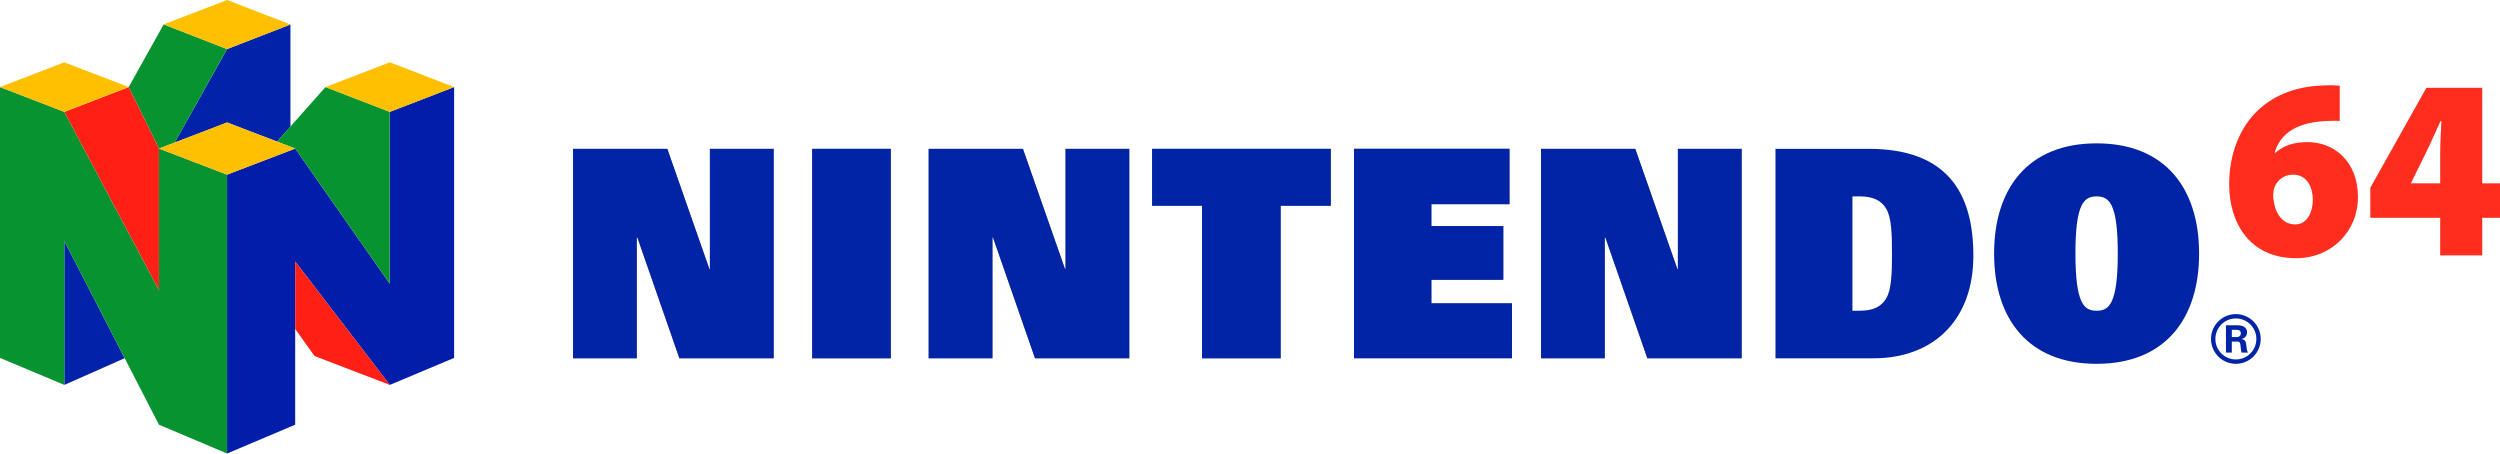
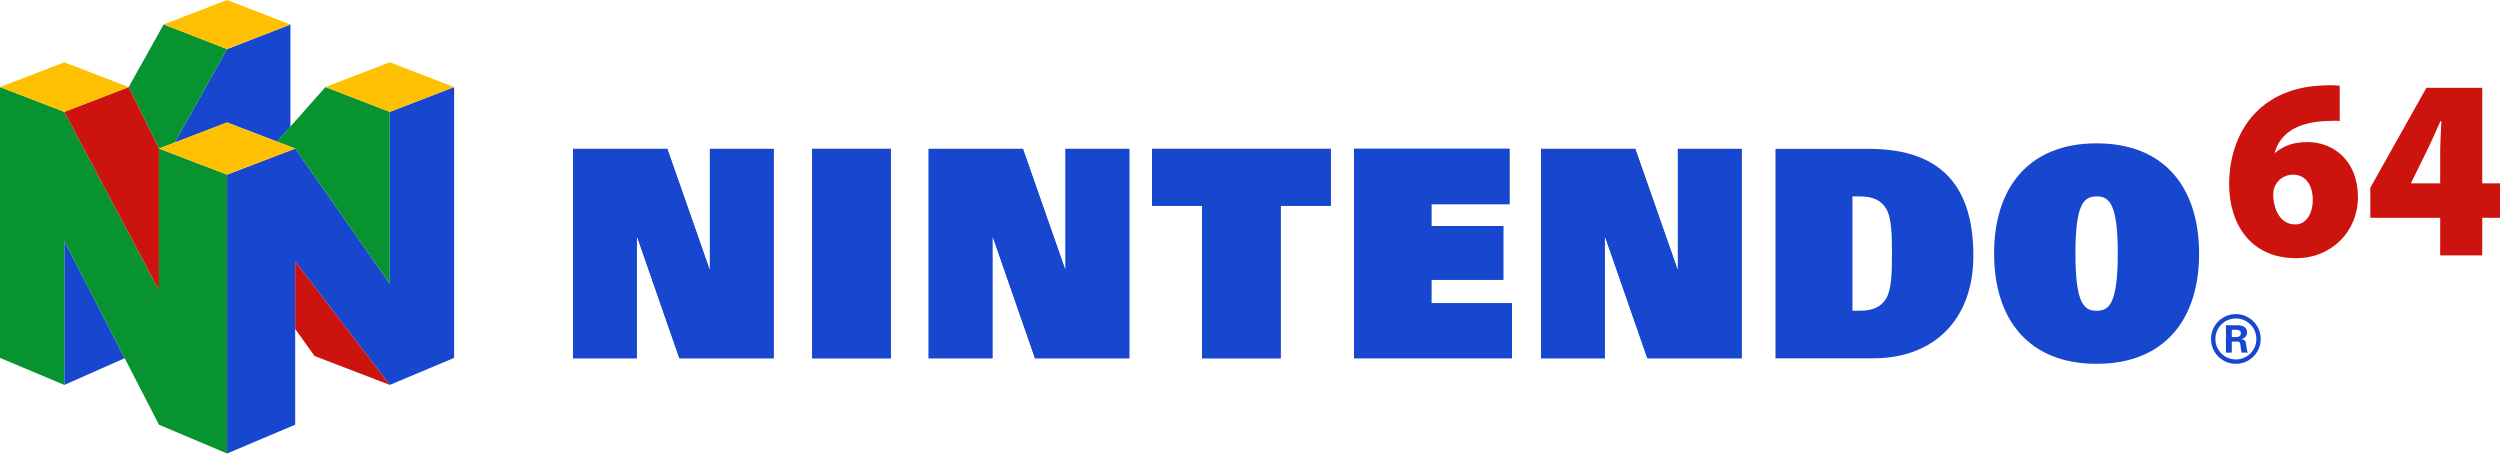
<svg xmlns="http://www.w3.org/2000/svg" version="1.1" id="Layer_1" x="0px" y="0px" width="566.929px" height="102.84px" viewBox="0 0 566.929 102.84" enable-background="new 0 0 566.929 102.84" xml:space="preserve">
-   <g>
-     <g>
-       <g id="layer2">
-         <polygon id="polygon3542" fill="#0222A9" points="51.491,11.127 39.613,32.324 51.491,27.772 62.829,32.113 65.865,28.707      65.865,5.553    " />
-         <polygon id="polygon3558" fill="#011DA9" points="88.391,87.288 66.938,59.29 66.938,96.307 51.491,102.842 51.491,39.606      66.938,33.69 88.391,64.354 88.391,25.369 102.98,19.742 102.98,81.161    " />
-         <polygon id="polygon3560" fill="#0222A9" points="14.589,87.288 28.277,81.227 14.589,54.653    " />
-       </g>
-       <g id="layer3">
-         <polygon id="polygon3538" fill="#069330" points="29.178,19.742 36.044,33.689 39.613,32.324 51.491,11.127 37.117,5.535    " />
-         <polygon id="polygon3540" fill="#069330" points="62.829,32.113 73.807,19.742 88.391,25.369 88.391,64.354 66.938,33.69    " />
-         <polygon id="polygon3552" fill="#069330" points="14.589,25.369 0,19.742 0,81.161 14.589,87.288 14.589,54.653 36.044,96.307      51.491,102.842 51.491,39.606 36.044,33.689 36.044,65.792    " />
-       </g>
-       <g id="layer4">
-         <polygon id="polygon3554" fill="#FE2015" points="36.044,33.689 36.044,65.792 14.589,25.369 29.178,19.742    " />
-         <polygon id="polygon3556" fill="#FE2015" points="88.391,87.288 66.938,59.29 66.938,74.586 71.321,80.731    " />
-       </g>
-       <g id="layer5">
-         <polygon id="polygon3544" fill="#FFC001" points="66.938,33.689 51.491,39.606 36.044,33.689 51.491,27.772    " />
-         <polygon id="polygon3546" fill="#FFC001" points="73.802,19.742 88.391,14.129 102.98,19.742 88.391,25.369    " />
-         <polygon id="polygon3548" fill="#FFC001" points="0,19.742 14.589,14.129 29.178,19.742 14.589,25.369    " />
-         <polygon id="polygon3550" fill="#FFC001" points="65.865,5.553 51.491,0 37.117,5.535 51.491,11.127    " />
-       </g>
-     </g>
-     <g>
-       <g id="g3516">
-         <polygon id="polygon3518" fill="#7B7692" points="154.07,81.252 175.447,81.252 175.447,33.752 160.984,33.752 160.984,60.989      160.859,60.989 151.323,33.752 129.948,33.752 129.948,81.252 144.403,81.252 144.403,53.834 144.533,53.834    " />
-         <polygon id="polygon3520" fill="#7B7692" points="234.714,81.252 256.089,81.252 256.089,33.752 241.636,33.752 241.636,60.989      241.505,60.989 231.968,33.752 210.595,33.752 210.595,81.252 225.056,81.252 225.056,53.834 225.181,53.834    " />
-         <polygon id="polygon3522" fill="#7B7692" points="373.578,81.252 394.957,81.252 394.957,33.752 380.498,33.752 380.498,60.989      380.369,60.989 370.833,33.752 349.457,33.752 349.457,81.252 363.914,81.252 363.914,53.834 364.041,53.834    " />
-         <polygon id="polygon3524" fill="#7B7692" points="184.179,33.752 202.009,33.752 202.009,81.252 184.179,81.252    " />
-         <polygon id="polygon3526" fill="#7B7692" points="272.591,46.655 261.261,46.655 261.261,33.752 301.784,33.752 301.784,46.655      290.416,46.655 290.416,81.252 272.591,81.252    " />
-         <polygon id="polygon3536" fill="#7B7692" points="307.05,33.739 342.31,33.739 342.31,46.303 324.597,46.303 324.597,51.27      340.906,51.27 340.906,63.448 324.597,63.448 324.597,68.778 342.875,68.778 342.875,81.237 307.05,81.237    " />
-       </g>
-       <g id="layer6">
-         <path id="path3528" fill="#0124A6" d="M402.63,33.752h21.123c18.016,0,23.75,10.197,23.75,24.276     c0,14.342-8.848,23.225-22.684,23.225H402.63V33.752L402.63,33.752z M420.083,70.459h1.738c2.869,0,4.789-0.879,5.912-2.787     c1.184-1.975,1.318-5.572,1.318-10.172c0-4.604-0.135-8.194-1.318-10.172c-1.123-1.91-3.043-2.789-5.912-2.789h-1.738V70.459     L420.083,70.459z" />
-         <path id="path3530" fill="#0124A6" d="M475.451,32.506c15.521,0,23.244,10.193,23.244,24.995     c0,14.805-7.725,25.002-23.244,25.002c-15.523,0-23.246-10.197-23.246-25.002C452.205,42.699,459.925,32.506,475.451,32.506     L475.451,32.506z M475.451,70.465c2.738,0,4.801-1.346,4.801-12.965c0-11.357-1.939-12.961-4.801-12.961     c-2.865,0-4.801,1.604-4.801,12.961C470.65,69.12,472.708,70.465,475.451,70.465L475.451,70.465z" />
-         <path id="path3562" fill="#0124A6" d="M507.025,71.231c-3.107,0-5.629,2.521-5.629,5.633c0,3.115,2.521,5.639,5.629,5.639     c3.115,0,5.641-2.523,5.641-5.639C512.664,73.752,510.14,71.231,507.025,71.231L507.025,71.231z M507.025,81.514     c-2.563,0-4.637-2.078-4.637-4.65c0-2.568,2.072-4.646,4.637-4.646c2.574,0,4.656,2.08,4.656,4.646     C511.681,79.436,509.599,81.514,507.025,81.514L507.025,81.514z" />
-         <path id="path3564" fill="#0124A6" d="M506.109,79.961h-1.328v-6.199h2.635c1.068,0.018,2.154,0.357,2.154,1.615     c0,0.803-0.52,1.342-1.287,1.504v0.014c1.021,0.119,1.021,0.74,1.135,1.602c0.059,0.391,0.105,1.123,0.359,1.465h-1.469     c-0.111-0.549-0.174-1.107-0.232-1.662c-0.035-0.344-0.117-0.818-0.559-0.836h-1.408V79.961L506.109,79.961z M506.109,76.434     h1.119c0.582-0.008,0.928-0.305,0.928-0.85c0-0.547-0.346-0.781-0.928-0.789h-1.119V76.434L506.109,76.434z" />
-         <polygon id="polygon3566" fill="#0124A6" points="154.07,81.252 175.447,81.252 175.447,33.752 160.984,33.752 160.984,60.989      160.859,60.989 151.323,33.752 129.948,33.752 129.948,81.252 144.403,81.252 144.403,53.834 144.533,53.834    " />
-         <polygon id="polygon3568" fill="#0124A6" points="234.714,81.252 256.089,81.252 256.089,33.752 241.636,33.752 241.636,60.989      241.505,60.989 231.968,33.752 210.595,33.752 210.595,81.252 225.056,81.252 225.056,53.834 225.181,53.834    " />
-         <polygon id="polygon3570" fill="#0124A6" points="373.578,81.252 394.957,81.252 394.957,33.752 380.498,33.752 380.498,60.989      380.369,60.989 370.833,33.752 349.457,33.752 349.457,81.252 363.914,81.252 363.914,53.834 364.041,53.834    " />
-         <polygon id="polygon3572" fill="#0124A6" points="184.179,33.752 202.009,33.752 202.009,81.252 184.179,81.252    " />
-         <polygon id="polygon3574" fill="#0124A6" points="272.591,46.655 261.261,46.655 261.261,33.752 301.784,33.752 301.784,46.655      290.416,46.655 290.416,81.252 272.591,81.252    " />
-         <polygon id="polygon3576" fill="#0124A6" points="307.05,33.739 342.31,33.739 342.31,46.303 324.597,46.303 324.597,51.27      340.906,51.27 340.906,63.448 324.597,63.448 324.597,68.778 342.875,68.778 342.875,81.237 307.05,81.237    " />
-       </g>
-       <g id="layer7">
-         <path id="path3532" fill="#FF2D1E" d="M530.583,27.436c-0.949-0.083-1.871-0.044-3.158,0.014     c-7.521,0.348-10.563,3.553-11.594,7.174h0.182c1.873-1.637,4.188-2.401,7.289-2.401c5.965,0,11.414,4.338,11.414,12.476     c0,7.788-5.986,13.852-14.02,13.852c-10.584,0-15.186-8.083-15.186-16.75c0-7.041,2.498-13.004,6.598-16.85     c3.902-3.615,8.932-5.441,15.09-5.582c1.631-0.094,2.6,0,3.385,0.071V27.436L530.583,27.436z M520.562,50.892     c2.439,0,3.918-2.491,3.918-5.673c-0.02-2.686-1.25-5.613-4.52-5.613c-1.998,0-3.555,1.266-4.143,2.795     c-0.227,0.469-0.313,1.137-0.313,2.27c0.209,3.035,1.672,6.222,4.998,6.222H520.562L520.562,50.892z" />
-         <path id="path3534" fill="#FF2D1E" d="M553.365,57.911v-8.524h-15.846v-6.811l12.723-22.671h12.66v21.673h4.027v7.809h-4.027     v8.524H553.365L553.365,57.911z M553.365,41.578v-6.531c0-2.414,0.145-4.922,0.268-7.565h-0.207     c-1.178,2.565-2.203,5.007-3.543,7.657l-3.113,6.326l-0.035,0.115L553.365,41.578L553.365,41.578z" />
-       </g>
-     </g>
-   </g>
+   <polygon id="polygon3542" fill="#1747CE" points="51.491,11.127 39.613,32.324 51.491,27.772 62.829,32.113 65.865,28.707   65.865,5.553 " />
+   <polygon id="polygon3558" fill="#1747CE" points="88.391,87.288 66.938,59.29 66.938,96.307 51.491,102.842 51.491,39.606   66.938,33.69 88.391,64.354 88.391,25.369 102.98,19.742 102.98,81.161 " />
+   <polygon id="polygon3560" fill="#1747CE" points="14.589,87.288 28.277,81.227 14.589,54.652 " />
+   <polygon id="polygon3538" fill="#069330" points="29.178,19.742 36.044,33.689 39.613,32.324 51.491,11.127 37.117,5.535 " />
+   <polygon id="polygon3540" fill="#069330" points="62.829,32.113 73.807,19.742 88.391,25.369 88.391,64.354 66.938,33.69 " />
+   <polygon id="polygon3552" fill="#069330" points="14.589,25.369 0,19.742 0,81.161 14.589,87.288 14.589,54.652 36.044,96.307   51.491,102.842 51.491,39.606 36.044,33.689 36.044,65.792 " />
+   <polygon id="polygon3554" fill="#CC130E" points="36.044,33.689 36.044,65.792 14.589,25.369 29.178,19.742 " />
+   <polygon id="polygon3556" fill="#CC130E" points="88.391,87.288 66.938,59.29 66.938,74.586 71.321,80.73 " />
+   <polygon id="polygon3544" fill="#FFC001" points="66.938,33.689 51.491,39.606 36.044,33.689 51.491,27.772 " />
+   <polygon id="polygon3546" fill="#FFC001" points="73.802,19.742 88.391,14.129 102.98,19.742 88.391,25.369 " />
+   <polygon id="polygon3548" fill="#FFC001" points="0,19.742 14.589,14.129 29.178,19.742 14.589,25.369 " />
+   <polygon id="polygon3550" fill="#FFC001" points="65.865,5.553 51.491,0 37.117,5.535 51.491,11.127 " />
+   <polygon id="polygon3518" fill="#1747CE" points="154.07,81.252 175.447,81.252 175.447,33.752 160.984,33.752 160.984,60.989   160.859,60.989 151.323,33.752 129.948,33.752 129.948,81.252 144.403,81.252 144.403,53.834 144.533,53.834 " />
+   <polygon id="polygon3520" fill="#1747CE" points="234.714,81.252 256.089,81.252 256.089,33.752 241.636,33.752 241.636,60.989   241.505,60.989 231.968,33.752 210.595,33.752 210.595,81.252 225.056,81.252 225.056,53.834 225.181,53.834 " />
+   <polygon id="polygon3522" fill="#1747CE" points="373.578,81.252 394.957,81.252 394.957,33.752 380.498,33.752 380.498,60.989   380.369,60.989 370.833,33.752 349.457,33.752 349.457,81.252 363.914,81.252 363.914,53.834 364.041,53.834 " />
+   <polygon id="polygon3524" fill="#1747CE" points="184.179,33.752 202.009,33.752 202.009,81.252 184.179,81.252 " />
+   <polygon id="polygon3526" fill="#1747CE" points="272.591,46.655 261.261,46.655 261.261,33.752 301.785,33.752 301.785,46.655   290.416,46.655 290.416,81.252 272.591,81.252 " />
+   <polygon id="polygon3536" fill="#1747CE" points="307.05,33.739 342.31,33.739 342.31,46.303 324.597,46.303 324.597,51.27   340.906,51.27 340.906,63.448 324.597,63.448 324.597,68.777 342.875,68.777 342.875,81.236 307.05,81.236 " />
+   <path id="path3528" fill="#1747CE" d="M402.63,33.752h21.123c18.016,0,23.75,10.197,23.75,24.275  c0,14.343-8.848,23.226-22.684,23.226H402.63V33.752L402.63,33.752z M420.083,70.459h1.738c2.867,0,4.789-0.879,5.912-2.787  c1.184-1.975,1.316-5.572,1.316-10.172c0-4.604-0.135-8.194-1.316-10.172c-1.123-1.91-3.045-2.789-5.912-2.789h-1.738V70.459  L420.083,70.459z" />
+   <path id="path3530" fill="#1747CE" d="M475.451,32.506c15.521,0,23.244,10.193,23.244,24.995c0,14.806-7.725,25.002-23.244,25.002  c-15.523,0-23.246-10.196-23.246-25.002C452.205,42.699,459.925,32.506,475.451,32.506L475.451,32.506z M475.451,70.465  c2.738,0,4.801-1.346,4.801-12.965c0-11.357-1.939-12.961-4.801-12.961c-2.865,0-4.801,1.604-4.801,12.961  C470.65,69.12,472.708,70.465,475.451,70.465L475.451,70.465z" />
+   <path id="path3562" fill="#1747CE" d="M507.025,71.23c-3.107,0-5.629,2.521-5.629,5.634c0,3.114,2.521,5.639,5.629,5.639  c3.115,0,5.641-2.522,5.641-5.639C512.664,73.752,510.14,71.23,507.025,71.23L507.025,71.23z M507.025,81.514  c-2.563,0-4.637-2.078-4.637-4.649c0-2.568,2.072-4.646,4.637-4.646c2.574,0,4.656,2.08,4.656,4.646  C511.681,79.436,509.599,81.514,507.025,81.514L507.025,81.514z" />
+   <path id="path3564" fill="#1747CE" d="M506.109,79.961h-1.328v-6.199h2.635c1.068,0.019,2.154,0.357,2.154,1.615  c0,0.803-0.52,1.342-1.287,1.504v0.014c1.021,0.119,1.021,0.74,1.135,1.603c0.059,0.392,0.105,1.123,0.359,1.465h-1.469  c-0.111-0.549-0.174-1.106-0.232-1.662c-0.035-0.344-0.117-0.817-0.559-0.836h-1.408V79.961L506.109,79.961z M506.109,76.434h1.119  c0.582-0.008,0.928-0.305,0.928-0.85c0-0.547-0.346-0.781-0.928-0.789h-1.119V76.434L506.109,76.434z" />
+   <polygon id="polygon3566" fill="#1747CE" points="154.07,81.252 175.447,81.252 175.447,33.752 160.984,33.752 160.984,60.989   160.859,60.989 151.323,33.752 129.948,33.752 129.948,81.252 144.403,81.252 144.403,53.834 144.533,53.834 " />
+   <polygon id="polygon3568" fill="#1747CE" points="234.714,81.252 256.089,81.252 256.089,33.752 241.636,33.752 241.636,60.989   241.505,60.989 231.968,33.752 210.595,33.752 210.595,81.252 225.056,81.252 225.056,53.834 225.181,53.834 " />
+   <polygon id="polygon3570" fill="#1747CE" points="373.578,81.252 394.957,81.252 394.957,33.752 380.498,33.752 380.498,60.989   380.369,60.989 370.833,33.752 349.457,33.752 349.457,81.252 363.914,81.252 363.914,53.834 364.041,53.834 " />
+   <polygon id="polygon3572" fill="#1747CE" points="184.179,33.752 202.009,33.752 202.009,81.252 184.179,81.252 " />
+   <polygon id="polygon3574" fill="#1747CE" points="272.591,46.655 261.261,46.655 261.261,33.752 301.785,33.752 301.785,46.655   290.416,46.655 290.416,81.252 272.591,81.252 " />
+   <polygon id="polygon3576" fill="#1747CE" points="307.05,33.739 342.31,33.739 342.31,46.303 324.597,46.303 324.597,51.27   340.906,51.27 340.906,63.448 324.597,63.448 324.597,68.777 342.875,68.777 342.875,81.236 307.05,81.236 " />
+   <path id="path3532" fill="#CC130E" d="M530.583,27.436c-0.949-0.083-1.871-0.044-3.158,0.014  c-7.521,0.348-10.563,3.553-11.594,7.174h0.182c1.873-1.637,4.188-2.401,7.289-2.401c5.965,0,11.414,4.338,11.414,12.476  c0,7.787-5.986,13.852-14.02,13.852c-10.584,0-15.188-8.083-15.188-16.75c0-7.041,2.498-13.004,6.598-16.85  c3.902-3.615,8.934-5.441,15.092-5.582c1.631-0.094,2.6,0,3.385,0.071V27.436L530.583,27.436z M520.562,50.892  c2.439,0,3.918-2.491,3.918-5.673c-0.02-2.686-1.25-5.613-4.52-5.613c-1.998,0-3.555,1.266-4.143,2.795  c-0.229,0.469-0.314,1.137-0.314,2.27c0.209,3.035,1.672,6.222,4.998,6.222L520.562,50.892L520.562,50.892z" />
+   <path id="path3534" fill="#CC130E" d="M553.365,57.911v-8.524h-15.846v-6.811l12.723-22.671h12.66v21.673h4.027v7.809h-4.027v8.524  H553.365L553.365,57.911z M553.365,41.578v-6.531c0-2.414,0.145-4.922,0.268-7.565h-0.207c-1.178,2.565-2.203,5.007-3.543,7.657  l-3.113,6.326l-0.033,0.115L553.365,41.578L553.365,41.578z" />
</svg>
